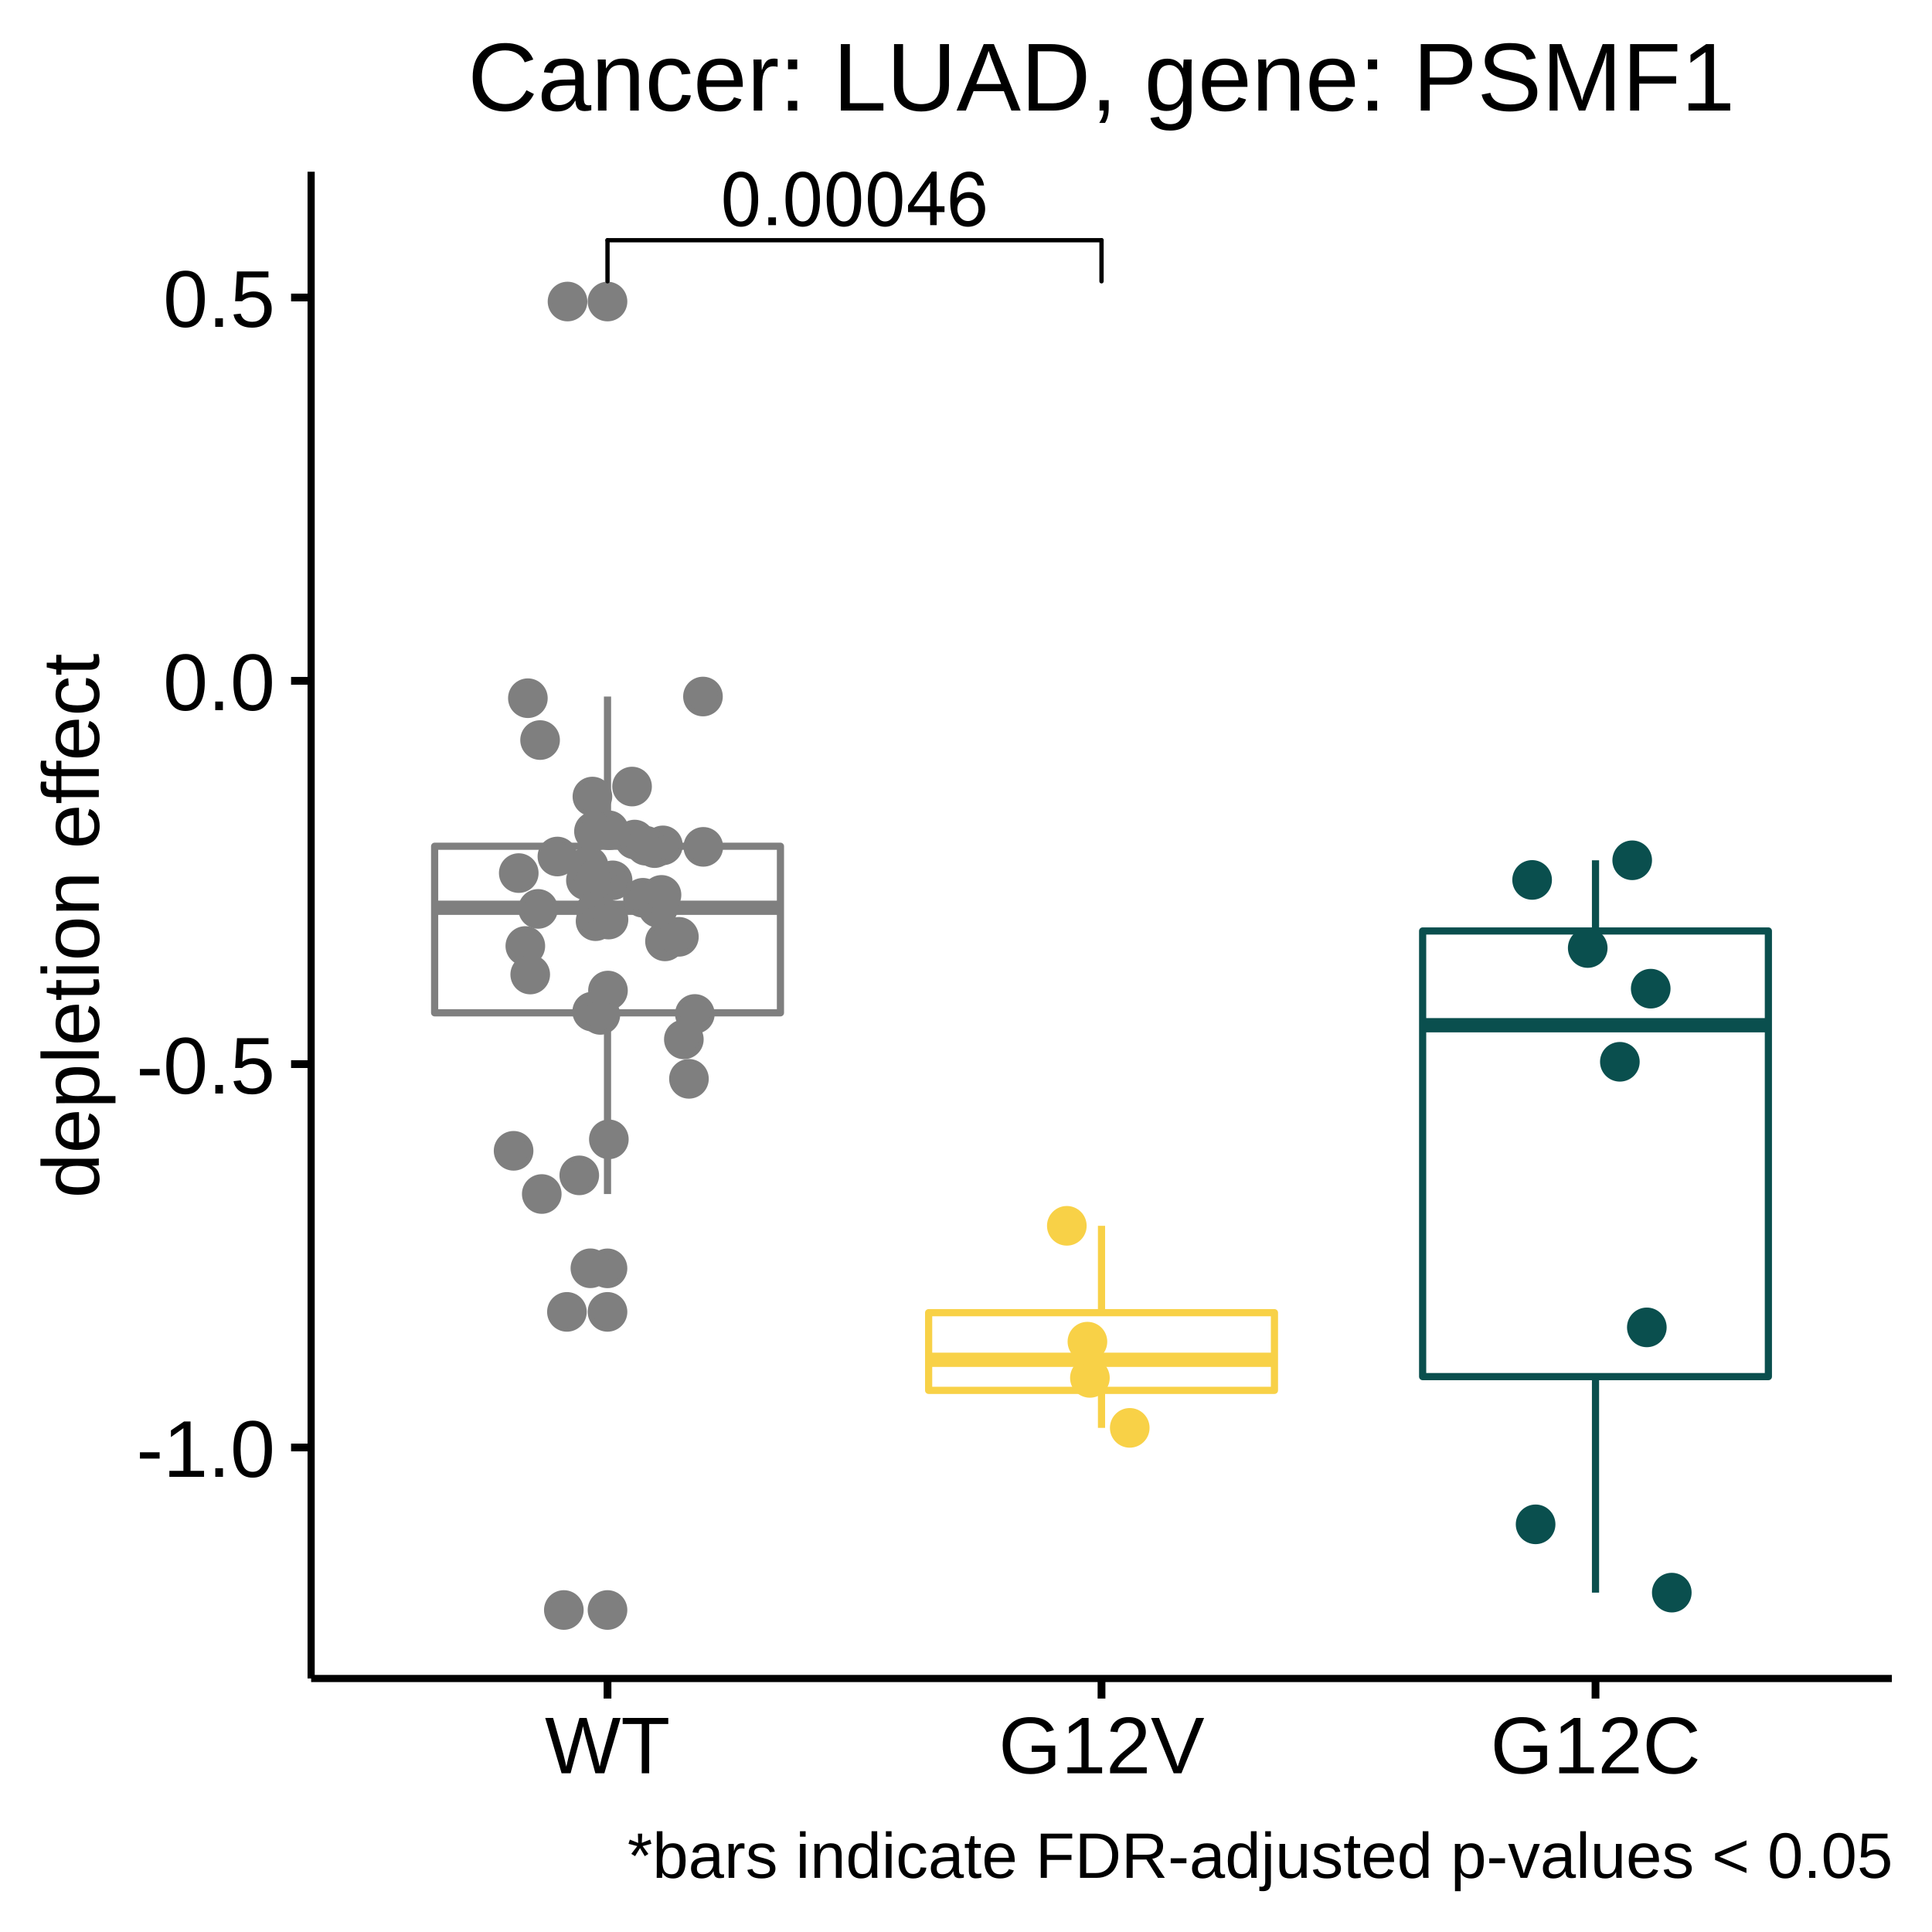
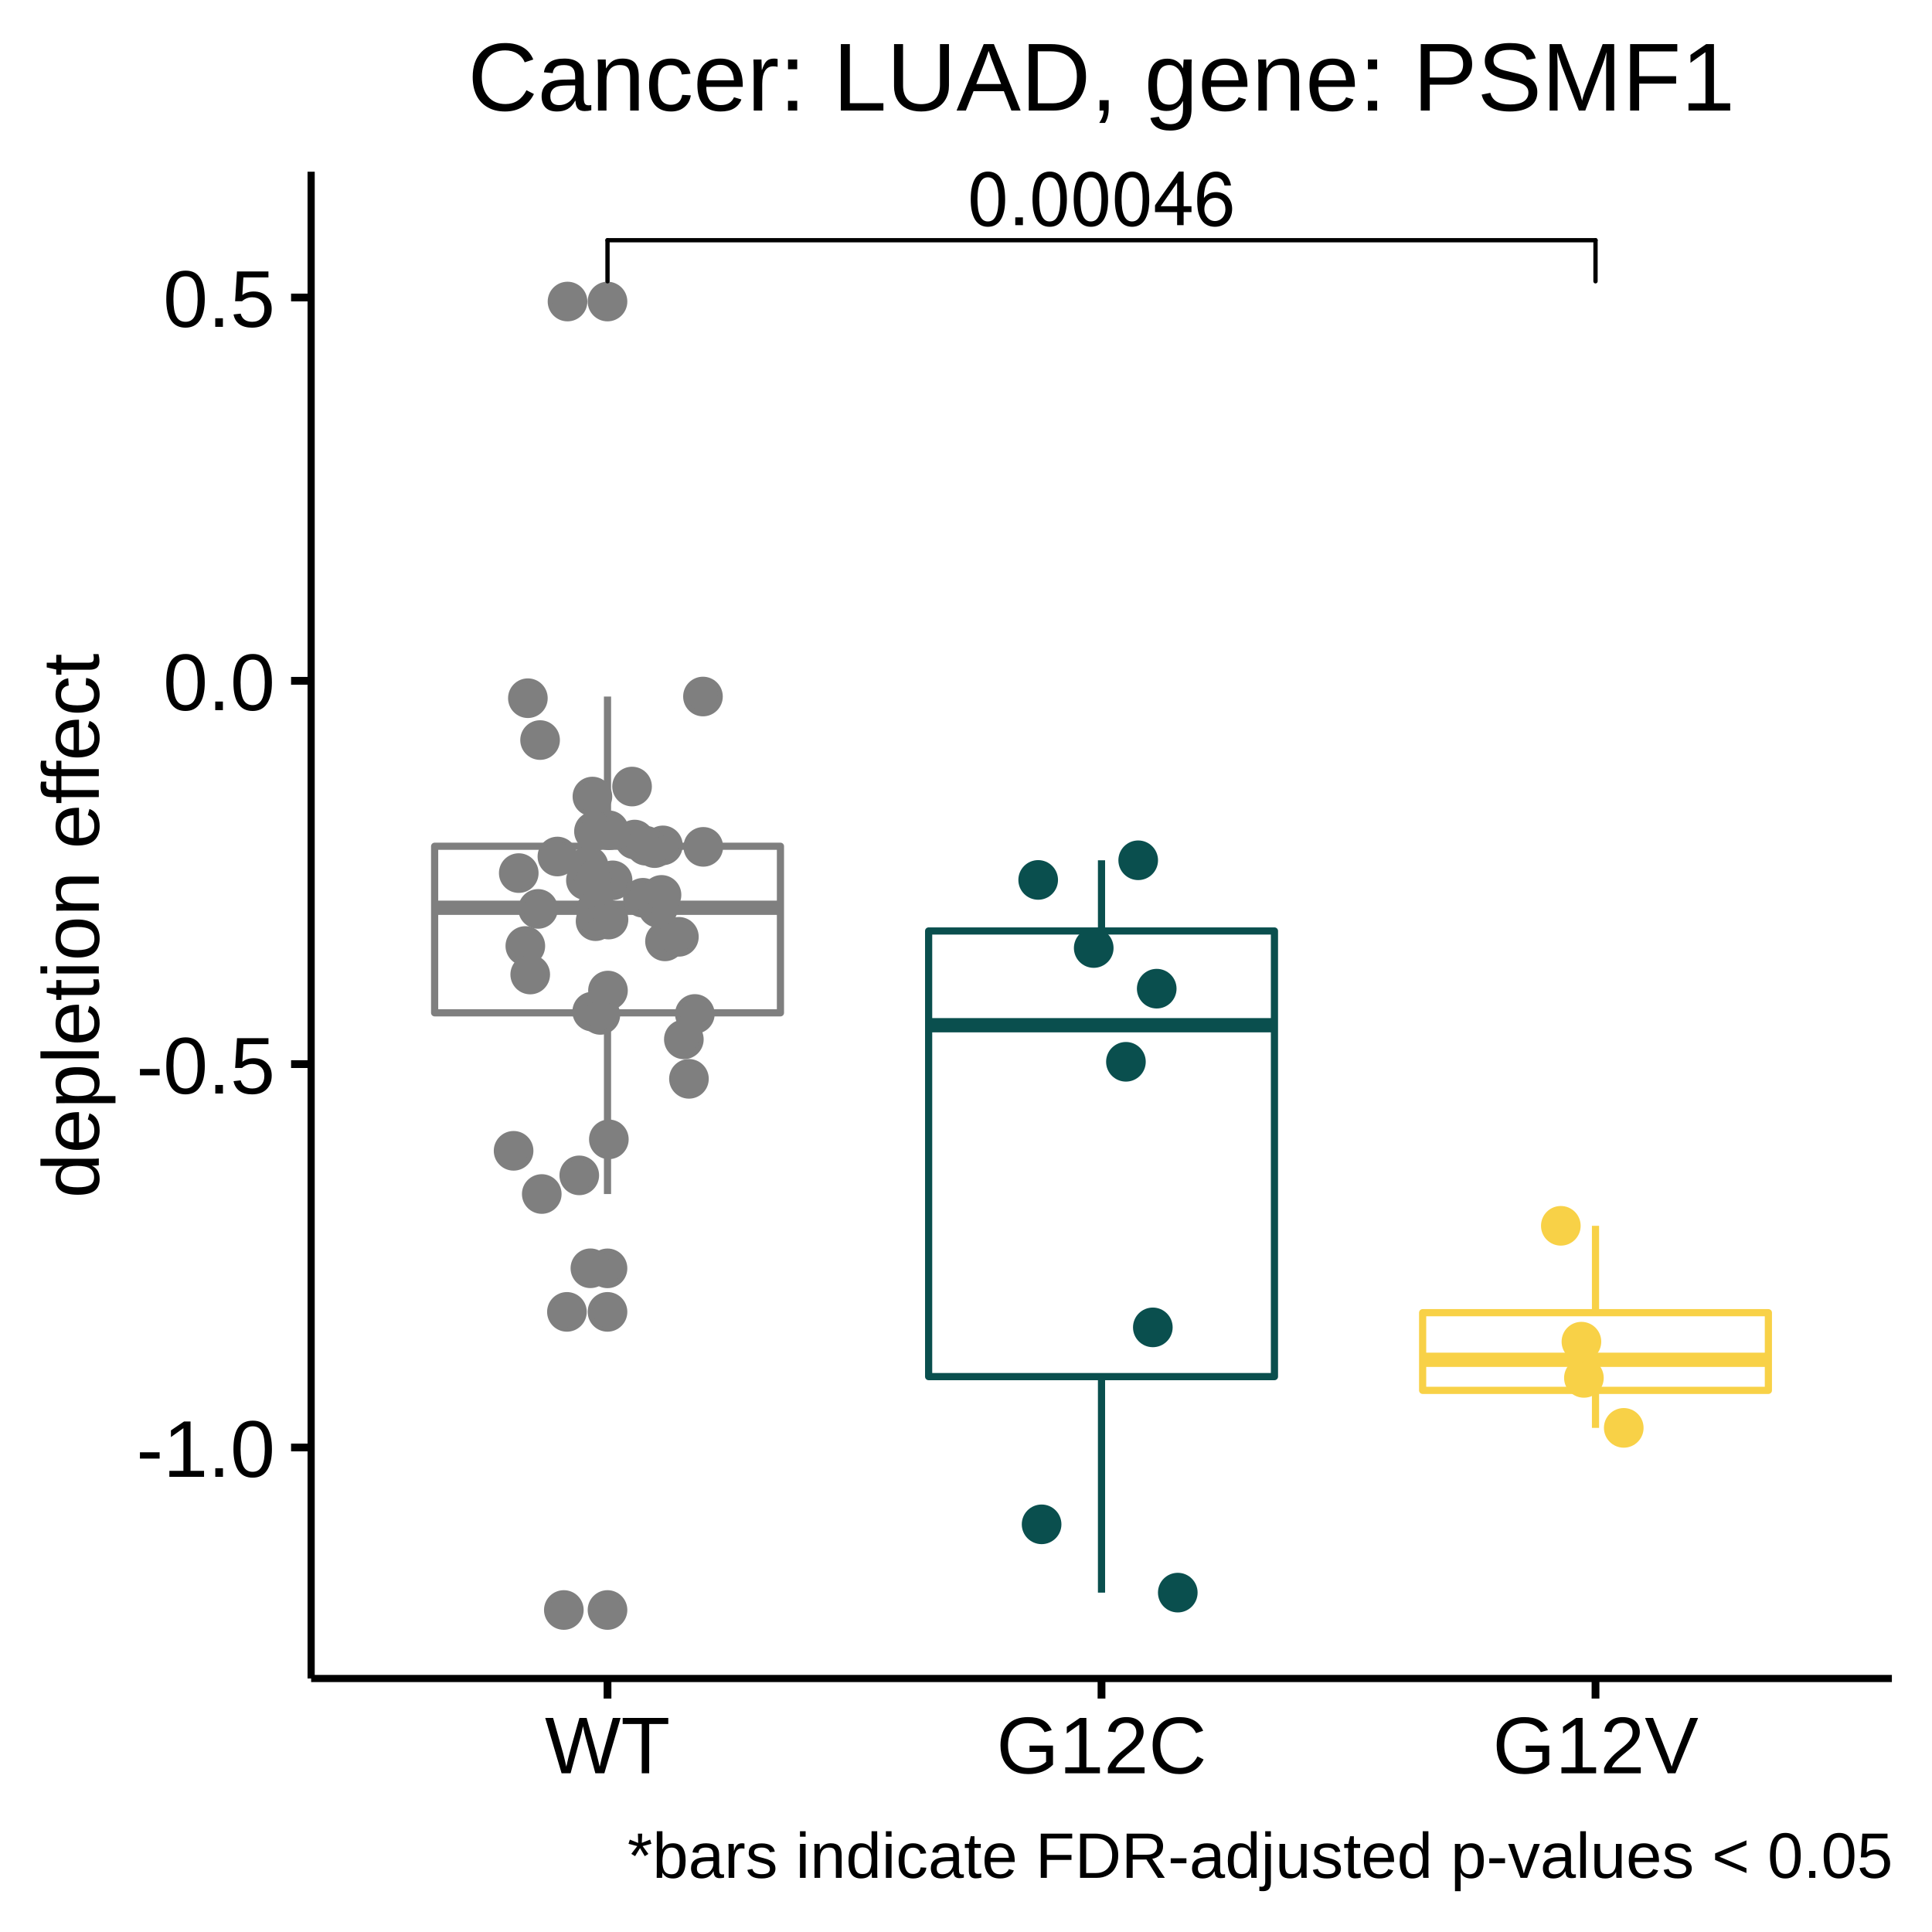
<svg xmlns="http://www.w3.org/2000/svg" viewBox="0 0 288.00 288.00">
  <defs>
    <style type="text/css">
    line, polyline, polygon, path, rect, circle {
      fill: none;
      stroke: #000000;
      stroke-linecap: round;
      stroke-linejoin: round;
      stroke-miterlimit: 10.00;
    }
  </style>
  </defs>
  <rect width="100%" height="100%" style="stroke: none; fill: #FFFFFF;" />
  <rect x="0.00" y="0.00" width="288.00" height="288.00" style="stroke-width: 1.16; stroke: #FFFFFF; fill: #FFFFFF;" />
  <defs>
    <clipPath id="cpNDYuMzh8MjgyLjAyfDI1MC4yMXwyNS42MA==">
      <rect x="46.38" y="25.60" width="235.64" height="224.62" />
    </clipPath>
  </defs>
  <rect x="46.38" y="25.60" width="235.64" height="224.62" style="stroke-width: 1.16; stroke: none; fill: #FFFFFF;" clip-path="url(#cpNDYuMzh8MjgyLjAyfDI1MC4yMXwyNS42MA==)" />
  <circle cx="90.56" cy="195.56" r="1.95pt" style="stroke-width: 0.71; stroke: #7F7F7F; fill: #7F7F7F;" clip-path="url(#cpNDYuMzh8MjgyLjAyfDI1MC4yMXwyNS42MA==)" />
  <circle cx="90.56" cy="189.07" r="1.95pt" style="stroke-width: 0.71; stroke: #7F7F7F; fill: #7F7F7F;" clip-path="url(#cpNDYuMzh8MjgyLjAyfDI1MC4yMXwyNS42MA==)" />
  <circle cx="90.56" cy="44.95" r="1.95pt" style="stroke-width: 0.71; stroke: #7F7F7F; fill: #7F7F7F;" clip-path="url(#cpNDYuMzh8MjgyLjAyfDI1MC4yMXwyNS42MA==)" />
  <circle cx="90.56" cy="240.00" r="1.95pt" style="stroke-width: 0.71; stroke: #7F7F7F; fill: #7F7F7F;" clip-path="url(#cpNDYuMzh8MjgyLjAyfDI1MC4yMXwyNS42MA==)" />
  <line x1="90.56" y1="126.15" x2="90.56" y2="103.83" style="stroke-width: 1.07; stroke: #7F7F7F; stroke-linecap: butt;" clip-path="url(#cpNDYuMzh8MjgyLjAyfDI1MC4yMXwyNS42MA==)" />
  <line x1="90.56" y1="150.98" x2="90.56" y2="177.99" style="stroke-width: 1.07; stroke: #7F7F7F; stroke-linecap: butt;" clip-path="url(#cpNDYuMzh8MjgyLjAyfDI1MC4yMXwyNS42MA==)" />
  <polygon points="64.79,126.15 64.79,150.98 116.34,150.98 116.34,126.15 64.79,126.15 " style="stroke-width: 1.07; stroke: #7F7F7F; fill: #FFFFFF;" clip-path="url(#cpNDYuMzh8MjgyLjAyfDI1MC4yMXwyNS42MA==)" />
  <line x1="64.79" y1="135.32" x2="116.34" y2="135.32" style="stroke-width: 2.13; stroke: #7F7F7F; stroke-linecap: butt;" clip-path="url(#cpNDYuMzh8MjgyLjAyfDI1MC4yMXwyNS42MA==)" />
-   <line x1="164.20" y1="195.68" x2="164.20" y2="182.73" style="stroke-width: 1.07; stroke: #F8D147; stroke-linecap: butt;" clip-path="url(#cpNDYuMzh8MjgyLjAyfDI1MC4yMXwyNS42MA==)" />
-   <line x1="164.20" y1="207.26" x2="164.20" y2="212.85" style="stroke-width: 1.07; stroke: #F8D147; stroke-linecap: butt;" clip-path="url(#cpNDYuMzh8MjgyLjAyfDI1MC4yMXwyNS42MA==)" />
-   <polygon points="138.43,195.68 138.43,207.26 189.98,207.26 189.98,195.68 138.43,195.68 " style="stroke-width: 1.07; stroke: #F8D147; fill: #FFFFFF;" clip-path="url(#cpNDYuMzh8MjgyLjAyfDI1MC4yMXwyNS42MA==)" />
-   <line x1="138.43" y1="202.70" x2="189.98" y2="202.70" style="stroke-width: 2.13; stroke: #F8D147; stroke-linecap: butt;" clip-path="url(#cpNDYuMzh8MjgyLjAyfDI1MC4yMXwyNS42MA==)" />
-   <line x1="237.84" y1="138.78" x2="237.84" y2="128.24" style="stroke-width: 1.07; stroke: #0A4F4E; stroke-linecap: butt;" clip-path="url(#cpNDYuMzh8MjgyLjAyfDI1MC4yMXwyNS42MA==)" />
-   <line x1="237.84" y1="205.21" x2="237.84" y2="237.41" style="stroke-width: 1.07; stroke: #0A4F4E; stroke-linecap: butt;" clip-path="url(#cpNDYuMzh8MjgyLjAyfDI1MC4yMXwyNS42MA==)" />
-   <polygon points="212.07,138.78 212.07,205.21 263.61,205.21 263.61,138.78 212.07,138.78 " style="stroke-width: 1.07; stroke: #0A4F4E; fill: #FFFFFF;" clip-path="url(#cpNDYuMzh8MjgyLjAyfDI1MC4yMXwyNS42MA==)" />
-   <line x1="212.07" y1="152.83" x2="263.61" y2="152.83" style="stroke-width: 2.13; stroke: #0A4F4E; stroke-linecap: butt;" clip-path="url(#cpNDYuMzh8MjgyLjAyfDI1MC4yMXwyNS42MA==)" />
+   <line x1="164.20" y1="138.78" x2="164.20" y2="128.24" style="stroke-width: 1.07; stroke: #0A4F4E; stroke-linecap: butt;" clip-path="url(#cpNDYuMzh8MjgyLjAyfDI1MC4yMXwyNS42MA==)" />
+   <line x1="164.20" y1="205.21" x2="164.20" y2="237.41" style="stroke-width: 1.07; stroke: #0A4F4E; stroke-linecap: butt;" clip-path="url(#cpNDYuMzh8MjgyLjAyfDI1MC4yMXwyNS42MA==)" />
+   <polygon points="138.43,138.78 138.43,205.21 189.98,205.21 189.98,138.78 138.43,138.78 " style="stroke-width: 1.07; stroke: #0A4F4E; fill: #FFFFFF;" clip-path="url(#cpNDYuMzh8MjgyLjAyfDI1MC4yMXwyNS42MA==)" />
+   <line x1="138.43" y1="152.83" x2="189.98" y2="152.83" style="stroke-width: 2.13; stroke: #0A4F4E; stroke-linecap: butt;" clip-path="url(#cpNDYuMzh8MjgyLjAyfDI1MC4yMXwyNS42MA==)" />
+   <line x1="237.84" y1="195.68" x2="237.84" y2="182.73" style="stroke-width: 1.07; stroke: #F8D147; stroke-linecap: butt;" clip-path="url(#cpNDYuMzh8MjgyLjAyfDI1MC4yMXwyNS42MA==)" />
+   <line x1="237.84" y1="207.26" x2="237.84" y2="212.85" style="stroke-width: 1.07; stroke: #F8D147; stroke-linecap: butt;" clip-path="url(#cpNDYuMzh8MjgyLjAyfDI1MC4yMXwyNS42MA==)" />
+   <polygon points="212.07,195.68 212.07,207.26 263.61,207.26 263.61,195.68 212.07,195.68 " style="stroke-width: 1.07; stroke: #F8D147; fill: #FFFFFF;" clip-path="url(#cpNDYuMzh8MjgyLjAyfDI1MC4yMXwyNS42MA==)" />
+   <line x1="212.07" y1="202.70" x2="263.61" y2="202.70" style="stroke-width: 2.13; stroke: #F8D147; stroke-linecap: butt;" clip-path="url(#cpNDYuMzh8MjgyLjAyfDI1MC4yMXwyNS42MA==)" />
  <circle cx="88.84" cy="135.67" r="1.95pt" style="stroke-width: 0.71; stroke: #7F7F7F; fill: #7F7F7F;" clip-path="url(#cpNDYuMzh8MjgyLjAyfDI1MC4yMXwyNS42MA==)" />
  <circle cx="90.63" cy="147.66" r="1.95pt" style="stroke-width: 0.71; stroke: #7F7F7F; fill: #7F7F7F;" clip-path="url(#cpNDYuMzh8MjgyLjAyfDI1MC4yMXwyNS42MA==)" />
  <circle cx="99.13" cy="140.33" r="1.95pt" style="stroke-width: 0.71; stroke: #7F7F7F; fill: #7F7F7F;" clip-path="url(#cpNDYuMzh8MjgyLjAyfDI1MC4yMXwyNS42MA==)" />
  <circle cx="80.76" cy="177.99" r="1.95pt" style="stroke-width: 0.71; stroke: #7F7F7F; fill: #7F7F7F;" clip-path="url(#cpNDYuMzh8MjgyLjAyfDI1MC4yMXwyNS42MA==)" />
  <circle cx="95.84" cy="133.83" r="1.95pt" style="stroke-width: 0.71; stroke: #7F7F7F; fill: #7F7F7F;" clip-path="url(#cpNDYuMzh8MjgyLjAyfDI1MC4yMXwyNS42MA==)" />
  <circle cx="90.77" cy="123.77" r="1.95pt" style="stroke-width: 0.71; stroke: #7F7F7F; fill: #7F7F7F;" clip-path="url(#cpNDYuMzh8MjgyLjAyfDI1MC4yMXwyNS42MA==)" />
  <circle cx="87.34" cy="131.22" r="1.95pt" style="stroke-width: 0.71; stroke: #7F7F7F; fill: #7F7F7F;" clip-path="url(#cpNDYuMzh8MjgyLjAyfDI1MC4yMXwyNS42MA==)" />
  <circle cx="94.61" cy="125.15" r="1.95pt" style="stroke-width: 0.71; stroke: #7F7F7F; fill: #7F7F7F;" clip-path="url(#cpNDYuMzh8MjgyLjAyfDI1MC4yMXwyNS42MA==)" />
-   <circle cx="168.41" cy="212.85" r="1.95pt" style="stroke-width: 0.71; stroke: #F8D147; fill: #F8D147;" clip-path="url(#cpNDYuMzh8MjgyLjAyfDI1MC4yMXwyNS42MA==)" />
+   <circle cx="242.05" cy="212.85" r="1.95pt" style="stroke-width: 0.71; stroke: #F8D147; fill: #F8D147;" clip-path="url(#cpNDYuMzh8MjgyLjAyfDI1MC4yMXwyNS42MA==)" />
  <circle cx="78.31" cy="141.02" r="1.95pt" style="stroke-width: 0.71; stroke: #7F7F7F; fill: #7F7F7F;" clip-path="url(#cpNDYuMzh8MjgyLjAyfDI1MC4yMXwyNS42MA==)" />
-   <circle cx="246.07" cy="147.38" r="1.95pt" style="stroke-width: 0.71; stroke: #0A4F4E; fill: #0A4F4E;" clip-path="url(#cpNDYuMzh8MjgyLjAyfDI1MC4yMXwyNS42MA==)" />
+   <circle cx="172.43" cy="147.38" r="1.95pt" style="stroke-width: 0.71; stroke: #0A4F4E; fill: #0A4F4E;" clip-path="url(#cpNDYuMzh8MjgyLjAyfDI1MC4yMXwyNS42MA==)" />
  <circle cx="77.33" cy="130.15" r="1.95pt" style="stroke-width: 0.71; stroke: #7F7F7F; fill: #7F7F7F;" clip-path="url(#cpNDYuMzh8MjgyLjAyfDI1MC4yMXwyNS42MA==)" />
  <circle cx="101.20" cy="139.65" r="1.95pt" style="stroke-width: 0.71; stroke: #7F7F7F; fill: #7F7F7F;" clip-path="url(#cpNDYuMzh8MjgyLjAyfDI1MC4yMXwyNS42MA==)" />
  <circle cx="94.22" cy="117.25" r="1.95pt" style="stroke-width: 0.71; stroke: #7F7F7F; fill: #7F7F7F;" clip-path="url(#cpNDYuMzh8MjgyLjAyfDI1MC4yMXwyNS42MA==)" />
  <circle cx="104.79" cy="103.83" r="1.95pt" style="stroke-width: 0.71; stroke: #7F7F7F; fill: #7F7F7F;" clip-path="url(#cpNDYuMzh8MjgyLjAyfDI1MC4yMXwyNS42MA==)" />
  <circle cx="83.09" cy="127.68" r="1.95pt" style="stroke-width: 0.71; stroke: #7F7F7F; fill: #7F7F7F;" clip-path="url(#cpNDYuMzh8MjgyLjAyfDI1MC4yMXwyNS42MA==)" />
-   <circle cx="249.21" cy="237.41" r="1.95pt" style="stroke-width: 0.71; stroke: #0A4F4E; fill: #0A4F4E;" clip-path="url(#cpNDYuMzh8MjgyLjAyfDI1MC4yMXwyNS42MA==)" />
+   <circle cx="175.57" cy="237.41" r="1.95pt" style="stroke-width: 0.71; stroke: #0A4F4E; fill: #0A4F4E;" clip-path="url(#cpNDYuMzh8MjgyLjAyfDI1MC4yMXwyNS42MA==)" />
  <circle cx="90.76" cy="169.84" r="1.95pt" style="stroke-width: 0.71; stroke: #7F7F7F; fill: #7F7F7F;" clip-path="url(#cpNDYuMzh8MjgyLjAyfDI1MC4yMXwyNS42MA==)" />
  <circle cx="88.31" cy="118.74" r="1.95pt" style="stroke-width: 0.71; stroke: #7F7F7F; fill: #7F7F7F;" clip-path="url(#cpNDYuMzh8MjgyLjAyfDI1MC4yMXwyNS42MA==)" />
  <circle cx="97.58" cy="126.43" r="1.95pt" style="stroke-width: 0.71; stroke: #7F7F7F; fill: #7F7F7F;" clip-path="url(#cpNDYuMzh8MjgyLjAyfDI1MC4yMXwyNS42MA==)" />
-   <circle cx="236.68" cy="141.32" r="1.95pt" style="stroke-width: 0.71; stroke: #0A4F4E; fill: #0A4F4E;" clip-path="url(#cpNDYuMzh8MjgyLjAyfDI1MC4yMXwyNS42MA==)" />
-   <circle cx="245.49" cy="197.87" r="1.95pt" style="stroke-width: 0.71; stroke: #0A4F4E; fill: #0A4F4E;" clip-path="url(#cpNDYuMzh8MjgyLjAyfDI1MC4yMXwyNS42MA==)" />
-   <circle cx="228.39" cy="131.17" r="1.95pt" style="stroke-width: 0.71; stroke: #0A4F4E; fill: #0A4F4E;" clip-path="url(#cpNDYuMzh8MjgyLjAyfDI1MC4yMXwyNS42MA==)" />
+   <circle cx="163.04" cy="141.32" r="1.95pt" style="stroke-width: 0.71; stroke: #0A4F4E; fill: #0A4F4E;" clip-path="url(#cpNDYuMzh8MjgyLjAyfDI1MC4yMXwyNS42MA==)" />
+   <circle cx="171.85" cy="197.87" r="1.95pt" style="stroke-width: 0.71; stroke: #0A4F4E; fill: #0A4F4E;" clip-path="url(#cpNDYuMzh8MjgyLjAyfDI1MC4yMXwyNS42MA==)" />
+   <circle cx="154.76" cy="131.17" r="1.95pt" style="stroke-width: 0.71; stroke: #0A4F4E; fill: #0A4F4E;" clip-path="url(#cpNDYuMzh8MjgyLjAyfDI1MC4yMXwyNS42MA==)" />
  <circle cx="104.84" cy="126.24" r="1.95pt" style="stroke-width: 0.71; stroke: #7F7F7F; fill: #7F7F7F;" clip-path="url(#cpNDYuMzh8MjgyLjAyfDI1MC4yMXwyNS42MA==)" />
  <circle cx="88.28" cy="150.80" r="1.95pt" style="stroke-width: 0.71; stroke: #7F7F7F; fill: #7F7F7F;" clip-path="url(#cpNDYuMzh8MjgyLjAyfDI1MC4yMXwyNS42MA==)" />
  <circle cx="103.58" cy="151.15" r="1.95pt" style="stroke-width: 0.71; stroke: #7F7F7F; fill: #7F7F7F;" clip-path="url(#cpNDYuMzh8MjgyLjAyfDI1MC4yMXwyNS42MA==)" />
-   <circle cx="162.47" cy="205.40" r="1.95pt" style="stroke-width: 0.71; stroke: #F8D147; fill: #F8D147;" clip-path="url(#cpNDYuMzh8MjgyLjAyfDI1MC4yMXwyNS42MA==)" />
+   <circle cx="236.11" cy="205.40" r="1.95pt" style="stroke-width: 0.71; stroke: #F8D147; fill: #F8D147;" clip-path="url(#cpNDYuMzh8MjgyLjAyfDI1MC4yMXwyNS42MA==)" />
  <circle cx="88.78" cy="137.32" r="1.95pt" style="stroke-width: 0.71; stroke: #7F7F7F; fill: #7F7F7F;" clip-path="url(#cpNDYuMzh8MjgyLjAyfDI1MC4yMXwyNS42MA==)" />
-   <circle cx="159.03" cy="182.73" r="1.95pt" style="stroke-width: 0.71; stroke: #F8D147; fill: #F8D147;" clip-path="url(#cpNDYuMzh8MjgyLjAyfDI1MC4yMXwyNS42MA==)" />
-   <circle cx="162.10" cy="200.00" r="1.95pt" style="stroke-width: 0.71; stroke: #F8D147; fill: #F8D147;" clip-path="url(#cpNDYuMzh8MjgyLjAyfDI1MC4yMXwyNS42MA==)" />
+   <circle cx="232.67" cy="182.73" r="1.95pt" style="stroke-width: 0.71; stroke: #F8D147; fill: #F8D147;" clip-path="url(#cpNDYuMzh8MjgyLjAyfDI1MC4yMXwyNS42MA==)" />
+   <circle cx="235.74" cy="200.00" r="1.95pt" style="stroke-width: 0.71; stroke: #F8D147; fill: #F8D147;" clip-path="url(#cpNDYuMzh8MjgyLjAyfDI1MC4yMXwyNS42MA==)" />
  <circle cx="90.71" cy="137.08" r="1.95pt" style="stroke-width: 0.71; stroke: #7F7F7F; fill: #7F7F7F;" clip-path="url(#cpNDYuMzh8MjgyLjAyfDI1MC4yMXwyNS42MA==)" />
-   <circle cx="228.91" cy="227.23" r="1.95pt" style="stroke-width: 0.71; stroke: #0A4F4E; fill: #0A4F4E;" clip-path="url(#cpNDYuMzh8MjgyLjAyfDI1MC4yMXwyNS42MA==)" />
+   <circle cx="155.27" cy="227.23" r="1.95pt" style="stroke-width: 0.71; stroke: #0A4F4E; fill: #0A4F4E;" clip-path="url(#cpNDYuMzh8MjgyLjAyfDI1MC4yMXwyNS42MA==)" />
  <circle cx="91.32" cy="131.23" r="1.95pt" style="stroke-width: 0.71; stroke: #7F7F7F; fill: #7F7F7F;" clip-path="url(#cpNDYuMzh8MjgyLjAyfDI1MC4yMXwyNS42MA==)" />
  <circle cx="79.04" cy="145.27" r="1.95pt" style="stroke-width: 0.71; stroke: #7F7F7F; fill: #7F7F7F;" clip-path="url(#cpNDYuMzh8MjgyLjAyfDI1MC4yMXwyNS42MA==)" />
  <circle cx="80.51" cy="110.32" r="1.95pt" style="stroke-width: 0.71; stroke: #7F7F7F; fill: #7F7F7F;" clip-path="url(#cpNDYuMzh8MjgyLjAyfDI1MC4yMXwyNS42MA==)" />
  <circle cx="84.51" cy="195.56" r="1.95pt" style="stroke-width: 0.71; stroke: #7F7F7F; fill: #7F7F7F;" clip-path="url(#cpNDYuMzh8MjgyLjAyfDI1MC4yMXwyNS42MA==)" />
  <circle cx="89.49" cy="151.29" r="1.95pt" style="stroke-width: 0.71; stroke: #7F7F7F; fill: #7F7F7F;" clip-path="url(#cpNDYuMzh8MjgyLjAyfDI1MC4yMXwyNS42MA==)" />
  <circle cx="78.69" cy="104.08" r="1.95pt" style="stroke-width: 0.71; stroke: #7F7F7F; fill: #7F7F7F;" clip-path="url(#cpNDYuMzh8MjgyLjAyfDI1MC4yMXwyNS42MA==)" />
  <circle cx="88.54" cy="123.93" r="1.95pt" style="stroke-width: 0.71; stroke: #7F7F7F; fill: #7F7F7F;" clip-path="url(#cpNDYuMzh8MjgyLjAyfDI1MC4yMXwyNS42MA==)" />
  <circle cx="88.01" cy="189.06" r="1.95pt" style="stroke-width: 0.71; stroke: #7F7F7F; fill: #7F7F7F;" clip-path="url(#cpNDYuMzh8MjgyLjAyfDI1MC4yMXwyNS42MA==)" />
  <circle cx="87.74" cy="129.08" r="1.95pt" style="stroke-width: 0.71; stroke: #7F7F7F; fill: #7F7F7F;" clip-path="url(#cpNDYuMzh8MjgyLjAyfDI1MC4yMXwyNS42MA==)" />
  <circle cx="84.60" cy="44.95" r="1.95pt" style="stroke-width: 0.71; stroke: #7F7F7F; fill: #7F7F7F;" clip-path="url(#cpNDYuMzh8MjgyLjAyfDI1MC4yMXwyNS42MA==)" />
  <circle cx="98.82" cy="126.02" r="1.95pt" style="stroke-width: 0.71; stroke: #7F7F7F; fill: #7F7F7F;" clip-path="url(#cpNDYuMzh8MjgyLjAyfDI1MC4yMXwyNS42MA==)" />
  <circle cx="86.35" cy="175.21" r="1.95pt" style="stroke-width: 0.71; stroke: #7F7F7F; fill: #7F7F7F;" clip-path="url(#cpNDYuMzh8MjgyLjAyfDI1MC4yMXwyNS42MA==)" />
  <circle cx="98.10" cy="135.33" r="1.95pt" style="stroke-width: 0.71; stroke: #7F7F7F; fill: #7F7F7F;" clip-path="url(#cpNDYuMzh8MjgyLjAyfDI1MC4yMXwyNS42MA==)" />
-   <circle cx="243.31" cy="128.24" r="1.95pt" style="stroke-width: 0.71; stroke: #0A4F4E; fill: #0A4F4E;" clip-path="url(#cpNDYuMzh8MjgyLjAyfDI1MC4yMXwyNS42MA==)" />
+   <circle cx="169.67" cy="128.24" r="1.95pt" style="stroke-width: 0.71; stroke: #0A4F4E; fill: #0A4F4E;" clip-path="url(#cpNDYuMzh8MjgyLjAyfDI1MC4yMXwyNS42MA==)" />
  <circle cx="80.21" cy="135.49" r="1.95pt" style="stroke-width: 0.71; stroke: #7F7F7F; fill: #7F7F7F;" clip-path="url(#cpNDYuMzh8MjgyLjAyfDI1MC4yMXwyNS42MA==)" />
  <circle cx="84.05" cy="240.00" r="1.95pt" style="stroke-width: 0.71; stroke: #7F7F7F; fill: #7F7F7F;" clip-path="url(#cpNDYuMzh8MjgyLjAyfDI1MC4yMXwyNS42MA==)" />
  <circle cx="88.88" cy="130.95" r="1.95pt" style="stroke-width: 0.71; stroke: #7F7F7F; fill: #7F7F7F;" clip-path="url(#cpNDYuMzh8MjgyLjAyfDI1MC4yMXwyNS42MA==)" />
-   <circle cx="241.47" cy="158.28" r="1.95pt" style="stroke-width: 0.71; stroke: #0A4F4E; fill: #0A4F4E;" clip-path="url(#cpNDYuMzh8MjgyLjAyfDI1MC4yMXwyNS42MA==)" />
+   <circle cx="167.84" cy="158.28" r="1.95pt" style="stroke-width: 0.71; stroke: #0A4F4E; fill: #0A4F4E;" clip-path="url(#cpNDYuMzh8MjgyLjAyfDI1MC4yMXwyNS42MA==)" />
  <circle cx="98.61" cy="133.40" r="1.95pt" style="stroke-width: 0.71; stroke: #7F7F7F; fill: #7F7F7F;" clip-path="url(#cpNDYuMzh8MjgyLjAyfDI1MC4yMXwyNS42MA==)" />
  <circle cx="101.94" cy="154.94" r="1.95pt" style="stroke-width: 0.71; stroke: #7F7F7F; fill: #7F7F7F;" clip-path="url(#cpNDYuMzh8MjgyLjAyfDI1MC4yMXwyNS42MA==)" />
  <circle cx="76.56" cy="171.55" r="1.95pt" style="stroke-width: 0.71; stroke: #7F7F7F; fill: #7F7F7F;" clip-path="url(#cpNDYuMzh8MjgyLjAyfDI1MC4yMXwyNS42MA==)" />
  <circle cx="102.70" cy="160.82" r="1.95pt" style="stroke-width: 0.71; stroke: #7F7F7F; fill: #7F7F7F;" clip-path="url(#cpNDYuMzh8MjgyLjAyfDI1MC4yMXwyNS42MA==)" />
  <circle cx="96.26" cy="126.07" r="1.95pt" style="stroke-width: 0.71; stroke: #7F7F7F; fill: #7F7F7F;" clip-path="url(#cpNDYuMzh8MjgyLjAyfDI1MC4yMXwyNS42MA==)" />
  <g clip-path="url(#cpNDYuMzh8MjgyLjAyfDI1MC4yMXwyNS42MA==)">
-     <text x="107.42" y="33.56" style="font-size: 11.04px; font-family: Nimbus Sans L;" textLength="39.92px" lengthAdjust="spacingAndGlyphs">0.00046</text>
+     <text x="144.24" y="33.56" style="font-size: 11.04px; font-family: Nimbus Sans L;" textLength="39.92px" lengthAdjust="spacingAndGlyphs">0.00046</text>
  </g>
  <line x1="90.56" y1="41.93" x2="90.56" y2="35.81" style="stroke-width: 0.64;" clip-path="url(#cpNDYuMzh8MjgyLjAyfDI1MC4yMXwyNS42MA==)" />
-   <line x1="90.56" y1="35.81" x2="164.20" y2="35.81" style="stroke-width: 0.64;" clip-path="url(#cpNDYuMzh8MjgyLjAyfDI1MC4yMXwyNS42MA==)" />
-   <line x1="164.20" y1="35.81" x2="164.20" y2="41.93" style="stroke-width: 0.64;" clip-path="url(#cpNDYuMzh8MjgyLjAyfDI1MC4yMXwyNS42MA==)" />
+   <line x1="90.56" y1="35.81" x2="237.84" y2="35.81" style="stroke-width: 0.64;" clip-path="url(#cpNDYuMzh8MjgyLjAyfDI1MC4yMXwyNS42MA==)" />
+   <line x1="237.84" y1="35.81" x2="237.84" y2="41.93" style="stroke-width: 0.64;" clip-path="url(#cpNDYuMzh8MjgyLjAyfDI1MC4yMXwyNS42MA==)" />
  <defs>
    <clipPath id="cpMC4wMHwyODguMDB8Mjg4LjAwfDAuMDA=">
      <rect x="0.00" y="0.00" width="288.00" height="288.00" />
    </clipPath>
  </defs>
  <polyline points="46.38,250.21 46.38,25.60 " style="stroke-width: 1.07; stroke-linecap: butt;" clip-path="url(#cpMC4wMHwyODguMDB8Mjg4LjAwfDAuMDA=)" />
  <g clip-path="url(#cpMC4wMHwyODguMDB8Mjg4LjAwfDAuMDA=)">
    <text x="20.33" y="220.15" style="font-size: 12.00px; font-family: arial;" textLength="20.68px" lengthAdjust="spacingAndGlyphs">-1.0</text>
  </g>
  <g clip-path="url(#cpMC4wMHwyODguMDB8Mjg4LjAwfDAuMDA=)">
    <text x="20.33" y="163.01" style="font-size: 12.00px; font-family: arial;" textLength="20.68px" lengthAdjust="spacingAndGlyphs">-0.5</text>
  </g>
  <g clip-path="url(#cpMC4wMHwyODguMDB8Mjg4LjAwfDAuMDA=)">
    <text x="24.32" y="105.86" style="font-size: 12.00px; font-family: arial;" textLength="16.68px" lengthAdjust="spacingAndGlyphs">0.0</text>
  </g>
  <g clip-path="url(#cpMC4wMHwyODguMDB8Mjg4LjAwfDAuMDA=)">
    <text x="24.32" y="48.72" style="font-size: 12.00px; font-family: arial;" textLength="16.68px" lengthAdjust="spacingAndGlyphs">0.5</text>
  </g>
  <polyline points="43.39,215.77 46.38,215.77 " style="stroke-width: 1.16; stroke-linecap: butt;" clip-path="url(#cpMC4wMHwyODguMDB8Mjg4LjAwfDAuMDA=)" />
  <polyline points="43.39,158.63 46.38,158.63 " style="stroke-width: 1.16; stroke-linecap: butt;" clip-path="url(#cpMC4wMHwyODguMDB8Mjg4LjAwfDAuMDA=)" />
  <polyline points="43.39,101.49 46.38,101.49 " style="stroke-width: 1.16; stroke-linecap: butt;" clip-path="url(#cpMC4wMHwyODguMDB8Mjg4LjAwfDAuMDA=)" />
  <polyline points="43.39,44.35 46.38,44.35 " style="stroke-width: 1.16; stroke-linecap: butt;" clip-path="url(#cpMC4wMHwyODguMDB8Mjg4LjAwfDAuMDA=)" />
  <polyline points="46.38,250.21 282.02,250.21 " style="stroke-width: 1.07; stroke-linecap: butt;" clip-path="url(#cpMC4wMHwyODguMDB8Mjg4LjAwfDAuMDA=)" />
  <polyline points="90.56,253.20 90.56,250.21 " style="stroke-width: 1.16; stroke-linecap: butt;" clip-path="url(#cpMC4wMHwyODguMDB8Mjg4LjAwfDAuMDA=)" />
  <polyline points="164.20,253.20 164.20,250.21 " style="stroke-width: 1.16; stroke-linecap: butt;" clip-path="url(#cpMC4wMHwyODguMDB8Mjg4LjAwfDAuMDA=)" />
  <polyline points="237.84,253.20 237.84,250.21 " style="stroke-width: 1.16; stroke-linecap: butt;" clip-path="url(#cpMC4wMHwyODguMDB8Mjg4LjAwfDAuMDA=)" />
  <g clip-path="url(#cpMC4wMHwyODguMDB8Mjg4LjAwfDAuMDA=)">
    <text x="81.23" y="264.34" style="font-size: 12.00px; font-family: arial;" textLength="18.66px" lengthAdjust="spacingAndGlyphs">WT</text>
  </g>
  <g clip-path="url(#cpMC4wMHwyODguMDB8Mjg4LjAwfDAuMDA=)">
-     <text x="148.86" y="264.34" style="font-size: 12.00px; font-family: arial;" textLength="30.68px" lengthAdjust="spacingAndGlyphs">G12V</text>
+     <text x="148.53" y="264.34" style="font-size: 12.00px; font-family: arial;" textLength="31.34px" lengthAdjust="spacingAndGlyphs">G12C</text>
  </g>
  <g clip-path="url(#cpMC4wMHwyODguMDB8Mjg4LjAwfDAuMDA=)">
-     <text x="222.17" y="264.34" style="font-size: 12.00px; font-family: arial;" textLength="31.34px" lengthAdjust="spacingAndGlyphs">G12C</text>
+     <text x="222.50" y="264.34" style="font-size: 12.00px; font-family: arial;" textLength="30.68px" lengthAdjust="spacingAndGlyphs">G12V</text>
  </g>
  <g clip-path="url(#cpMC4wMHwyODguMDB8Mjg4LjAwfDAuMDA=)">
    <text transform="translate(14.73,178.60) rotate(-90)" style="font-size: 12.00px; font-family: arial;" textLength="81.38px" lengthAdjust="spacingAndGlyphs">depletion effect</text>
  </g>
  <g clip-path="url(#cpMC4wMHwyODguMDB8Mjg4LjAwfDAuMDA=)">
    <text x="69.73" y="16.48" style="font-size: 14.40px; font-family: arial;" textLength="188.95px" lengthAdjust="spacingAndGlyphs">Cancer: LUAD, gene: PSMF1</text>
  </g>
  <g clip-path="url(#cpMC4wMHwyODguMDB8Mjg4LjAwfDAuMDA=)">
    <text x="93.53" y="279.93" style="font-size: 9.60px; font-family: arial;" textLength="188.49px" lengthAdjust="spacingAndGlyphs">*bars indicate FDR-adjusted p-values &lt; 0.05</text>
  </g>
</svg>
